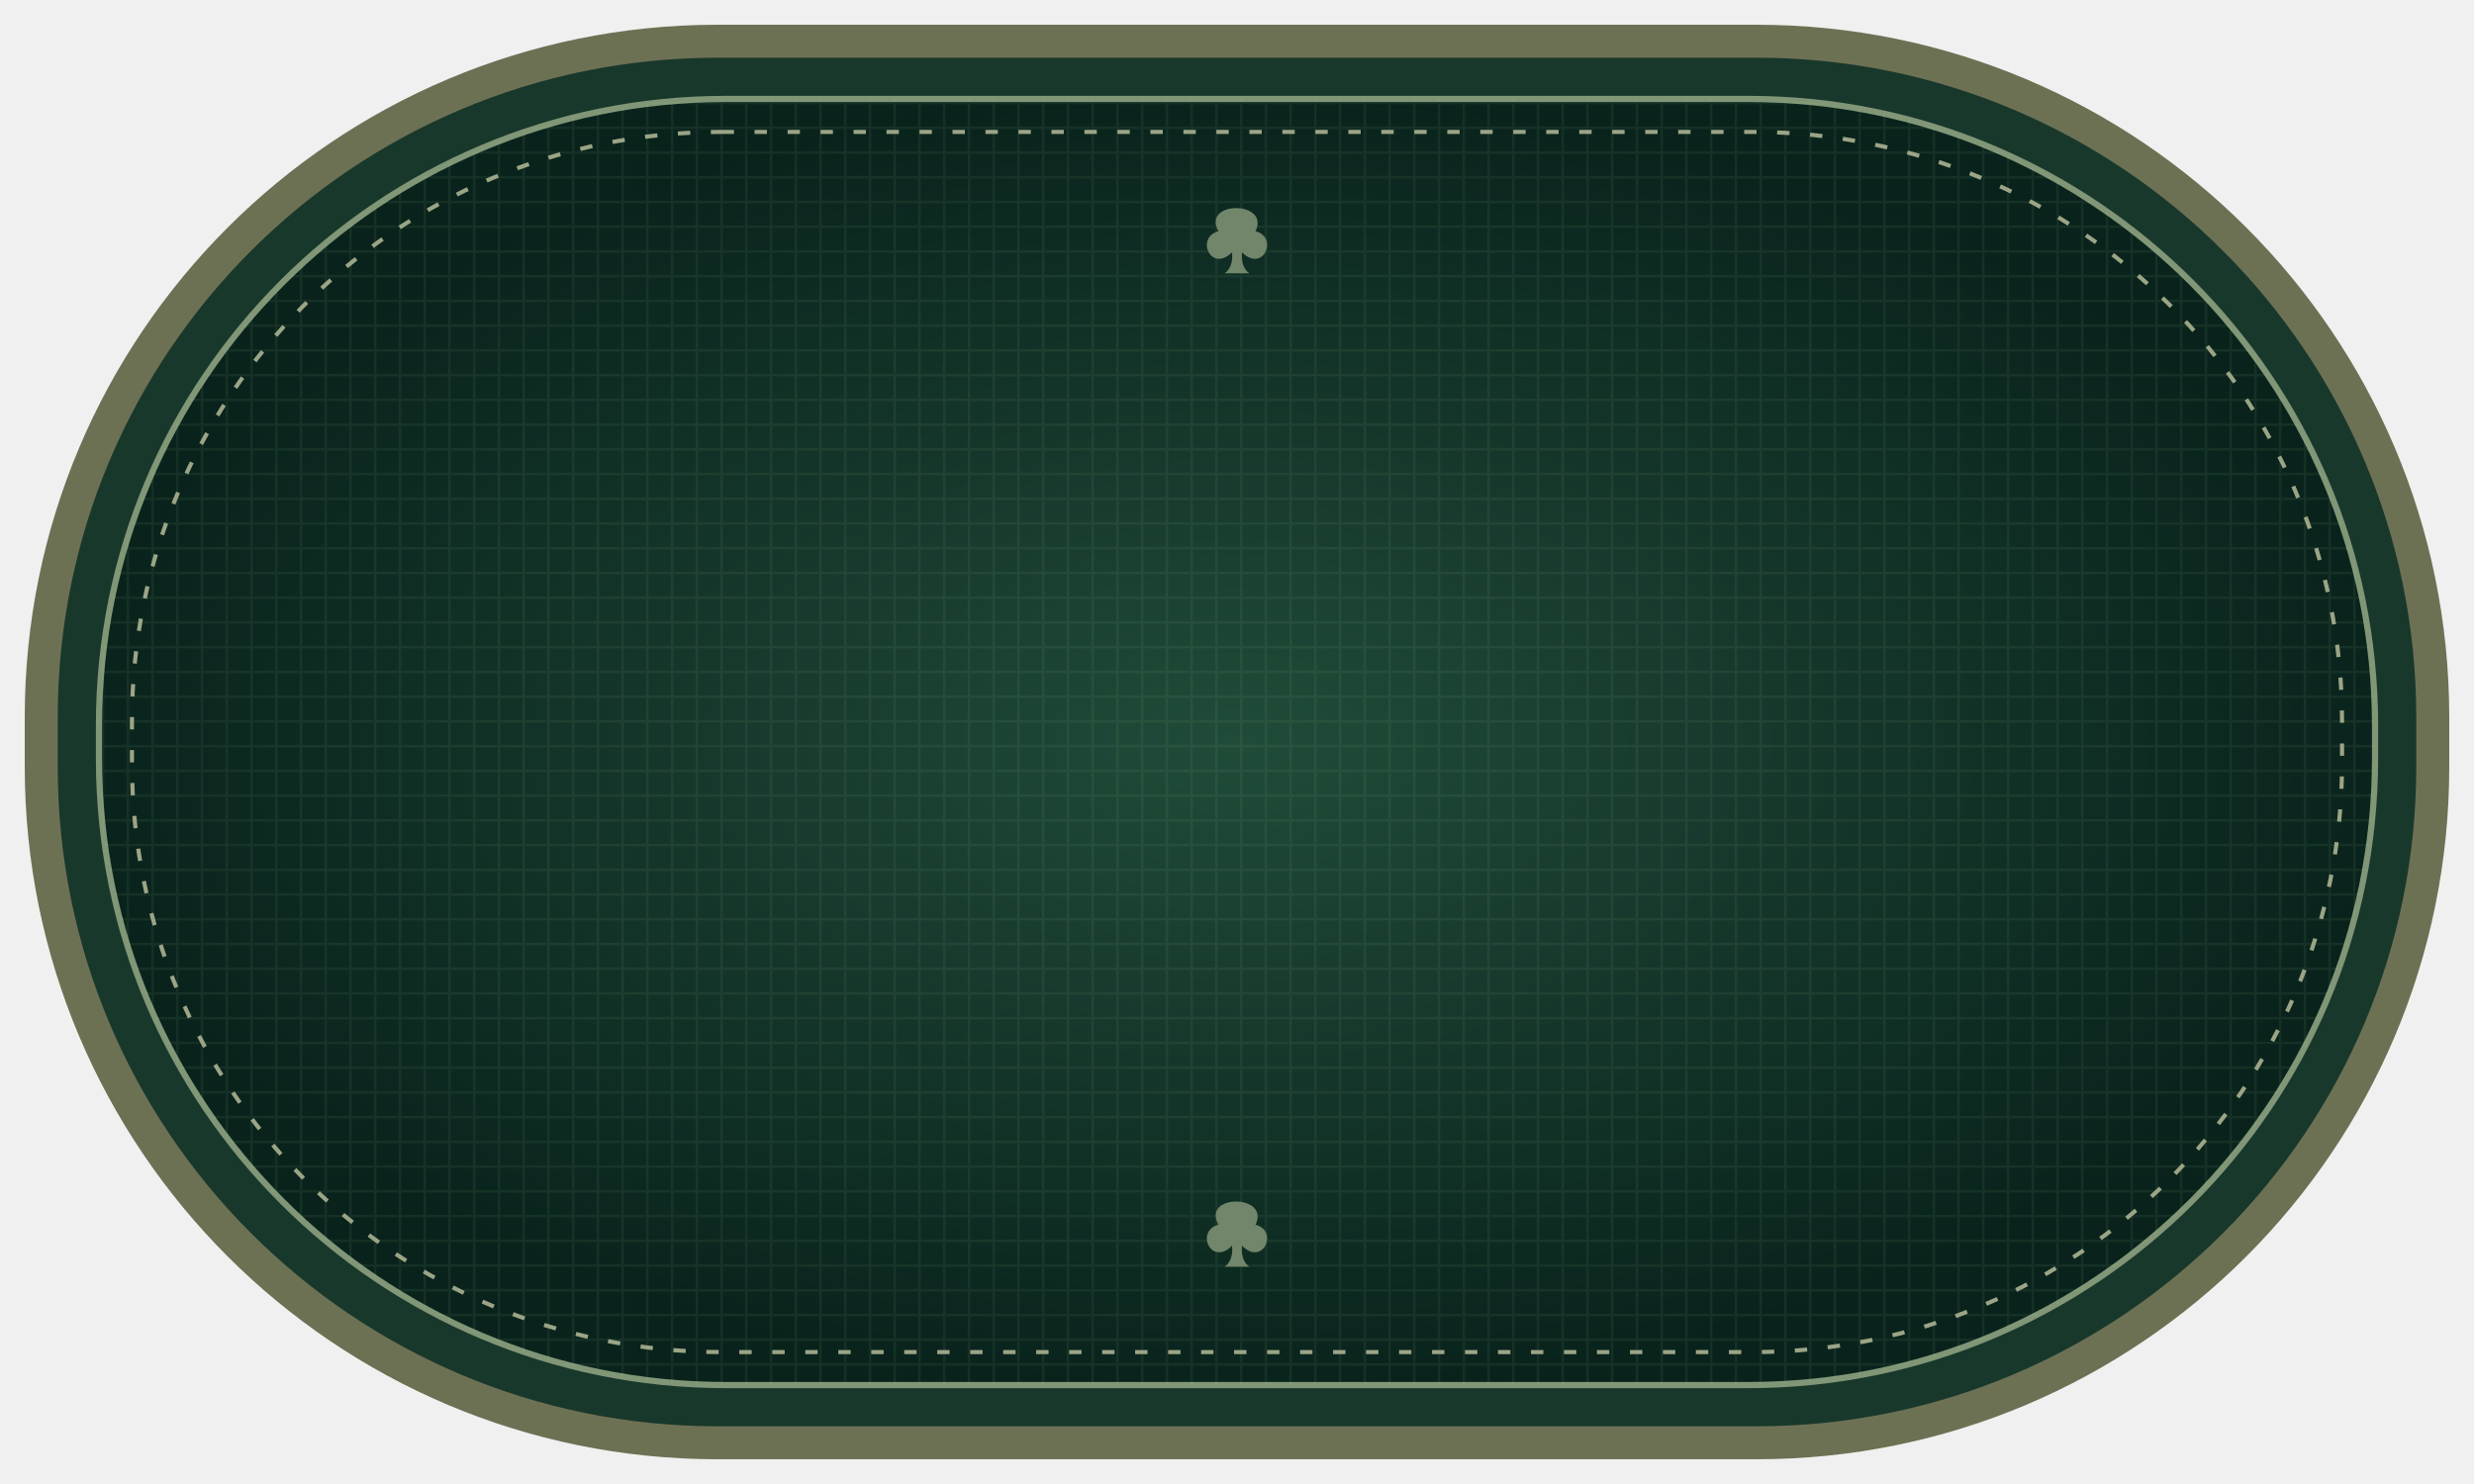
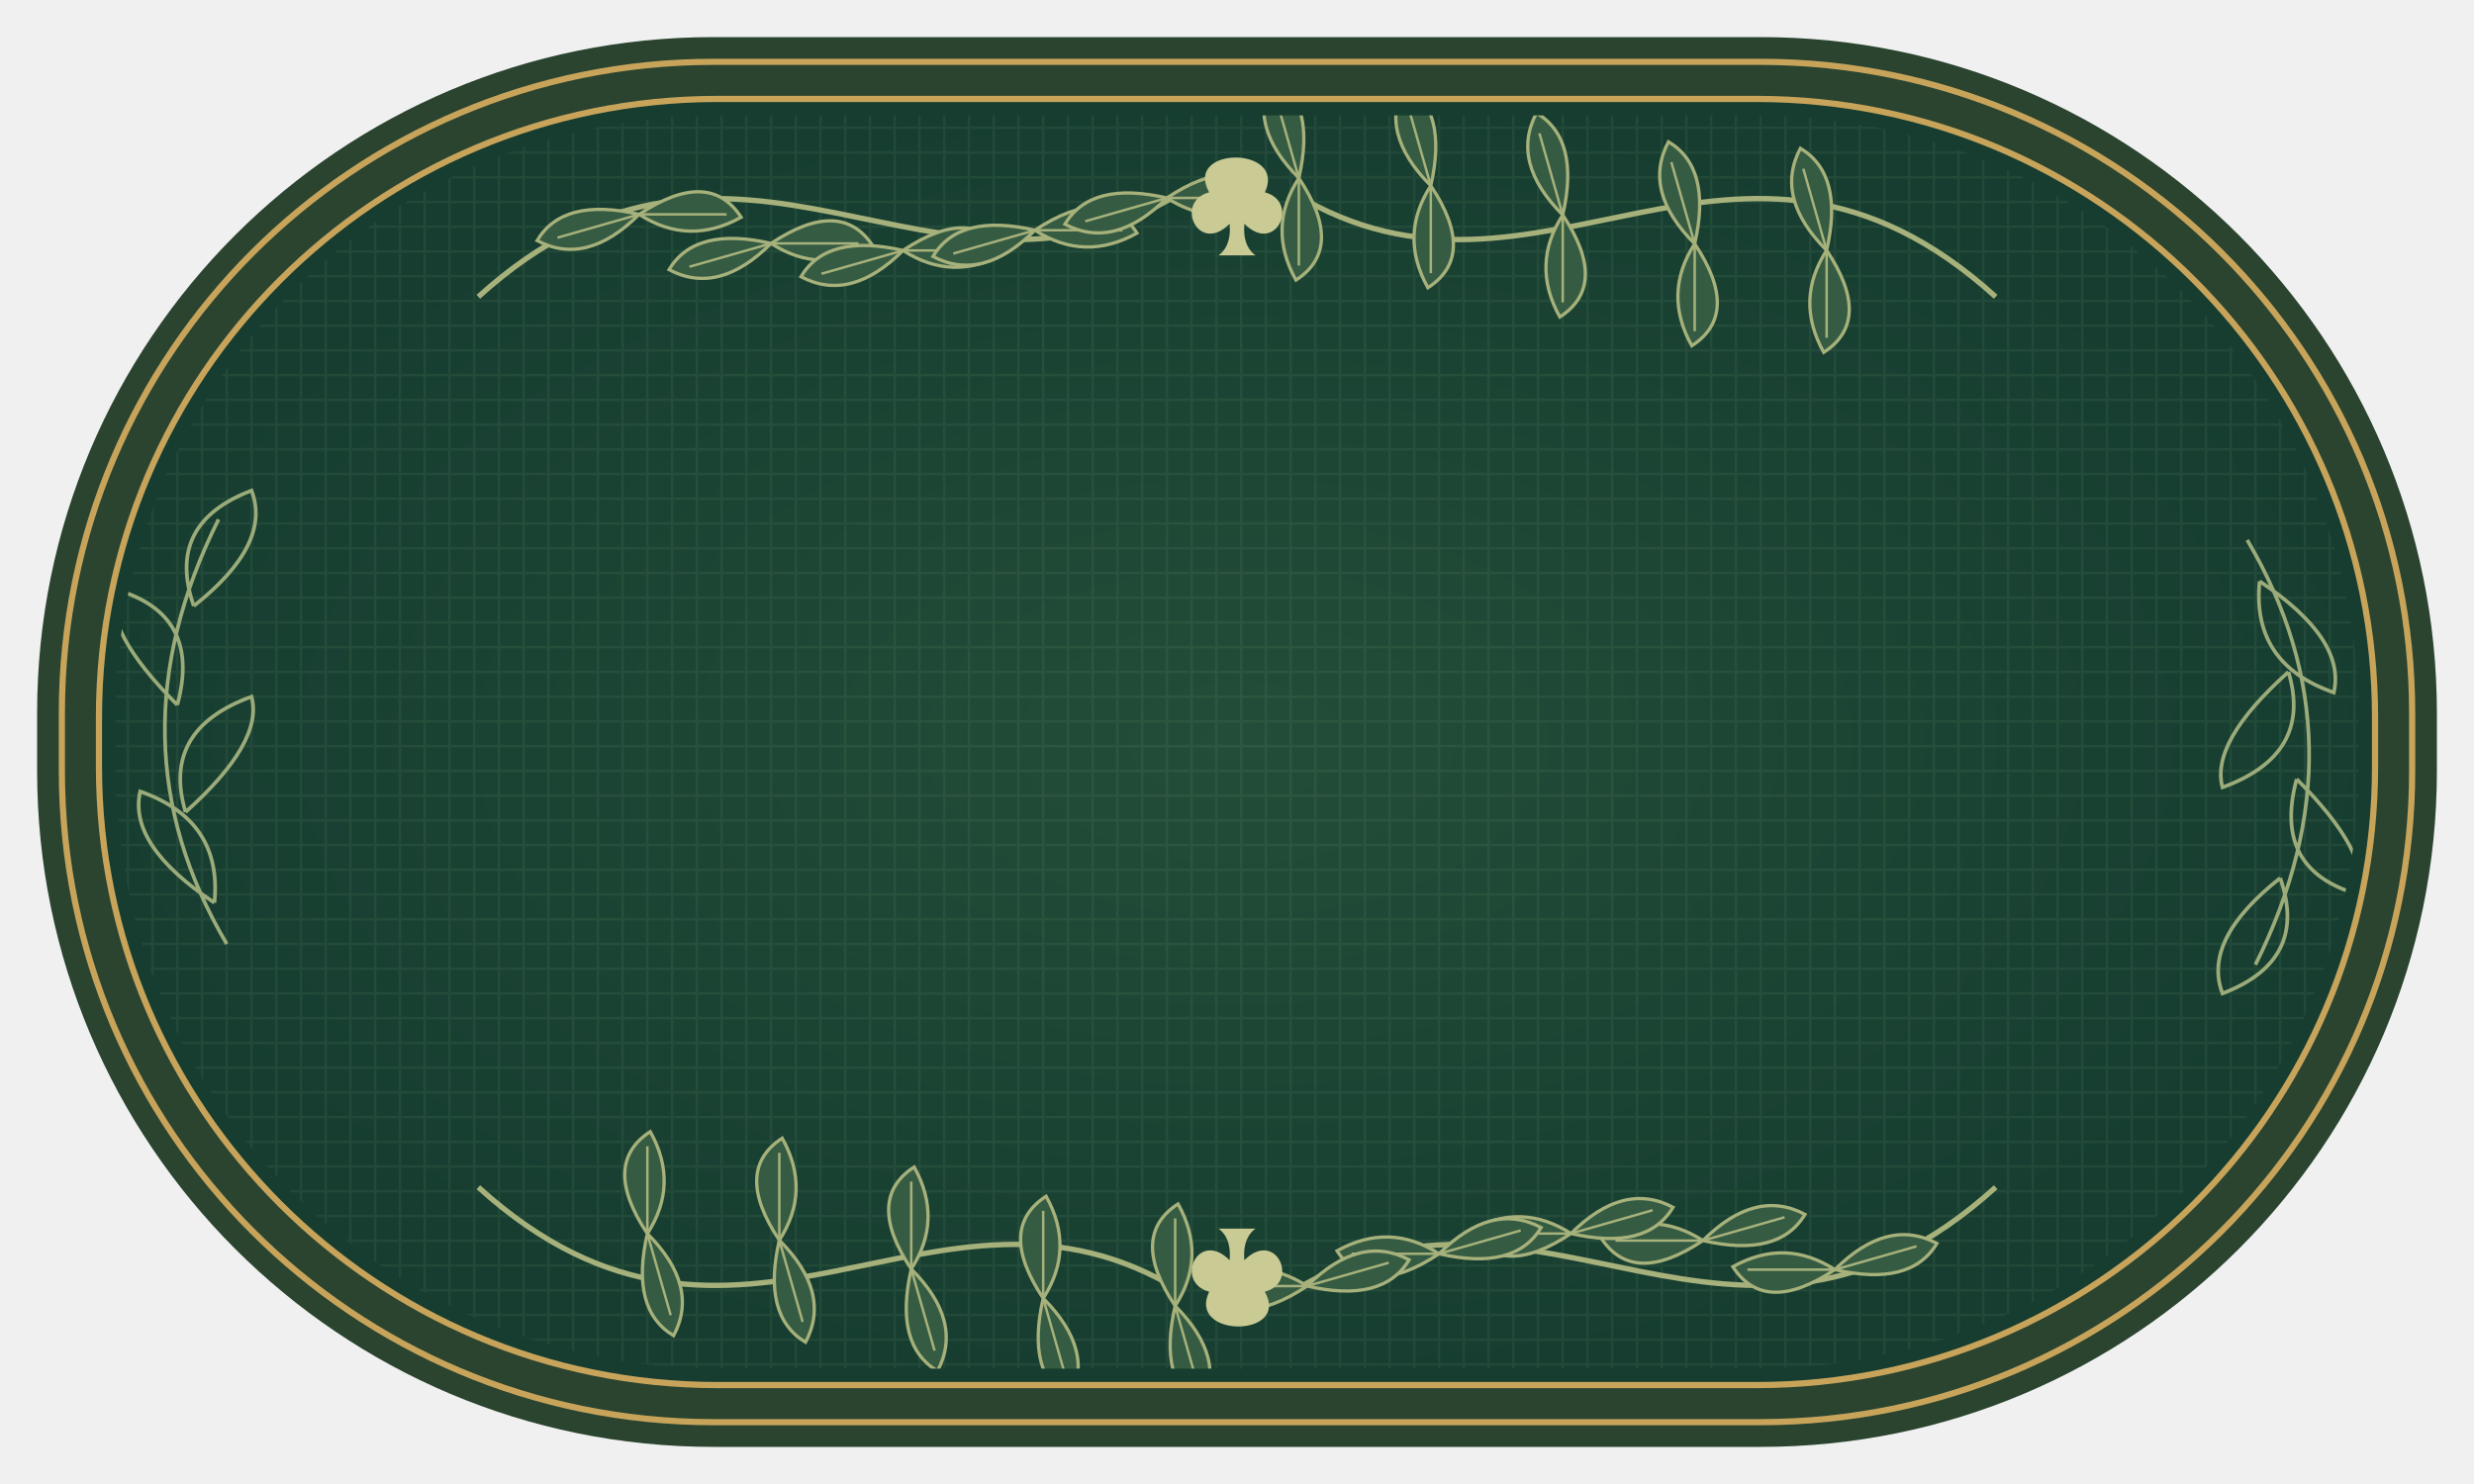
<svg xmlns="http://www.w3.org/2000/svg" viewBox="0 0 600 360" width="600" height="360" role="img" aria-labelledby="title">
  <defs>
    <linearGradient id="gold" x2=".8" y2="1">
      <stop stop-color="#eedca8" />
      <stop offset=".5" stop-color="#c7a25c" />
      <stop offset="1" stop-color="#a98242" />
    </linearGradient>
    <radialGradient id="felt">
      <stop stop-color="#204b39" />
      <stop offset="1" stop-color="#09231c" />
    </radialGradient>
    <pattern id="weave" width="6" height="6" patternUnits="userSpaceOnUse">
      <path d="M0 1H6M1 0V6" stroke="#c6d6aa" stroke-opacity=".07" stroke-width=".6" />
    </pattern>
    <pattern id="hatch" width="6" height="6" patternUnits="userSpaceOnUse" patternTransform="rotate(45)">
      <path d="M0 0V6" stroke="#c8a45b" stroke-opacity=".12" stroke-width="1" />
    </pattern>
  </defs>
-   <rect x="10" y="10" width="580" height="340" rx="164" fill="#19382c" stroke="#6d7154" stroke-width="8" />
-   <rect x="24" y="24" width="552" height="312" rx="152" fill="url(#felt)" stroke="#809676" stroke-width="1.5" />
-   <rect x="24" y="24" width="552" height="312" rx="152" fill="url(#weave)" />
-   <rect x="32" y="32" width="536" height="296" rx="143" fill="none" stroke="#9ba586" stroke-width="1" stroke-dasharray="3 5" />
-   <g transform="translate(300 57) scale(0.3)">
-     <path d="M-4 14C-21 31 -34 2 -15 -3C-29 -28 27 -28 15 -3C34 2 21 31 4 14C3 24 7 29 10 31H-10C-7 29 -3 24 -4 14Z" fill="#71866a" />
-   </g>
-   <g transform="translate(300 298) scale(0.3)">
-     <path d="M-4 14C-21 31 -34 2 -15 -3C-29 -28 27 -28 15 -3C34 2 21 31 4 14C3 24 7 29 10 31H-10C-7 29 -3 24 -4 14Z" fill="#71866a" />
+   <defs>
+     <radialGradient id="table-field">
+       <stop stop-color="#234d38" />
+       <stop offset="1" stop-color="#163d30" />
+     </radialGradient>
+     <clipPath id="table-clip">
+       <rect x="28" y="28" width="544" height="304" rx="146" />
+     </clipPath>
+     <mask id="table-perimeter">
+       <rect width="600" height="360" fill="white" />
+       <rect x="95" y="84" width="410" height="192" rx="91" fill="black" />
+     </mask>
+   </defs>
+   <rect x="9" y="9" width="582" height="342" rx="164" fill="#2a4430" />
+   <rect x="15" y="15" width="570" height="330" rx="158" fill="none" stroke="#c8a45b" stroke-width="1.5" />
+   <rect x="24" y="24" width="552" height="312" rx="150" fill="url(#table-field)" stroke="#c8a45b" stroke-width="1.5" />
+   <rect x="28" y="28" width="544" height="304" rx="146" fill="url(#weave)" />
+   <g clip-path="url(#table-clip)">
+     <path d="M116 72C179 15 227 83 286 47M314 47C373 83 421 15 484 72" fill="none" stroke="#a7b17b" stroke-width="1.3" />
+     <g transform="rotate(180 300 180)">
+       <path d="M116 72C179 15 227 83 286 47M314 47C373 83 421 15 484 72" fill="none" stroke="#a7b17b" stroke-width="1.3" />
+     </g>
+     <g transform="translate(155 52) rotate(-45)">
+       <path d="M0 0Q-10 -16 -22 -13Q-18 0 0 0M0 0Q3 14 17 18Q20 4 0 0" fill="#355c43" stroke="#a7b17b" stroke-width=".8" />
+       <path d="M0 0L-18 -10M0 0L15 15" stroke="#a7b17b" stroke-width=".6" />
+     </g>
+     <g transform="translate(187 59.05) rotate(-45)">
+       <path d="M0 0Q-10 -16 -22 -13Q-18 0 0 0M0 0Q3 14 17 18Q20 4 0 0" fill="#355c43" stroke="#a7b17b" stroke-width=".8" />
+       <path d="M0 0L-18 -10M0 0L15 15" stroke="#a7b17b" stroke-width=".6" />
+     </g>
+     <g transform="translate(219 60.76) rotate(-45)">
+       <path d="M0 0Q-10 -16 -22 -13Q-18 0 0 0M0 0Q3 14 17 18Q20 4 0 0" fill="#355c43" stroke="#a7b17b" stroke-width=".8" />
+       <path d="M0 0L-18 -10M0 0L15 15" stroke="#a7b17b" stroke-width=".6" />
+     </g>
+     <g transform="translate(251 55.85) rotate(-45)">
+       <path d="M0 0Q-10 -16 -22 -13Q-18 0 0 0M0 0Q3 14 17 18Q20 4 0 0" fill="#355c43" stroke="#a7b17b" stroke-width=".8" />
+       <path d="M0 0L-18 -10M0 0L15 15" stroke="#a7b17b" stroke-width=".6" />
+     </g>
+     <g transform="translate(283 48.02) rotate(-45)">
+       <path d="M0 0Q-10 -16 -22 -13Q-18 0 0 0M0 0Q3 14 17 18Q20 4 0 0" fill="#355c43" stroke="#a7b17b" stroke-width=".8" />
+       <path d="M0 0L-18 -10M0 0L15 15" stroke="#a7b17b" stroke-width=".6" />
+     </g>
+     <g transform="translate(315 43.2) rotate(45)">
+       <path d="M0 0Q-10 -16 -22 -13Q-18 0 0 0M0 0Q3 14 17 18Q20 4 0 0" fill="#355c43" stroke="#a7b17b" stroke-width=".8" />
+       <path d="M0 0L-18 -10M0 0L15 15" stroke="#a7b17b" stroke-width=".6" />
+     </g>
+     <g transform="translate(347 45.05) rotate(45)">
+       <path d="M0 0Q-10 -16 -22 -13Q-18 0 0 0M0 0Q3 14 17 18Q20 4 0 0" fill="#355c43" stroke="#a7b17b" stroke-width=".8" />
+       <path d="M0 0L-18 -10M0 0L15 15" stroke="#a7b17b" stroke-width=".6" />
+     </g>
+     <g transform="translate(379 52.15) rotate(45)">
+       <path d="M0 0Q-10 -16 -22 -13Q-18 0 0 0M0 0Q3 14 17 18Q20 4 0 0" fill="#355c43" stroke="#a7b17b" stroke-width=".8" />
+       <path d="M0 0L-18 -10M0 0L15 15" stroke="#a7b17b" stroke-width=".6" />
+     </g>
+     <g transform="translate(411 59.14) rotate(45)">
+       <path d="M0 0Q-10 -16 -22 -13Q-18 0 0 0M0 0Q3 14 17 18Q20 4 0 0" fill="#355c43" stroke="#a7b17b" stroke-width=".8" />
+       <path d="M0 0L-18 -10M0 0L15 15" stroke="#a7b17b" stroke-width=".6" />
+     </g>
+     <g transform="translate(443 60.73) rotate(45)">
+       <path d="M0 0Q-10 -16 -22 -13Q-18 0 0 0M0 0Q3 14 17 18Q20 4 0 0" fill="#355c43" stroke="#a7b17b" stroke-width=".8" />
+       <path d="M0 0L-18 -10M0 0L15 15" stroke="#a7b17b" stroke-width=".6" />
+     </g>
+     <g transform="rotate(180 300 180)">
+       <g transform="translate(155 52) rotate(-45)">
+         <path d="M0 0Q-10 -16 -22 -13Q-18 0 0 0M0 0Q3 14 17 18Q20 4 0 0" fill="#355c43" stroke="#a7b17b" stroke-width=".8" />
+         <path d="M0 0L-18 -10M0 0L15 15" stroke="#a7b17b" stroke-width=".6" />
+       </g>
+       <g transform="translate(187 59.05) rotate(-45)">
+         <path d="M0 0Q-10 -16 -22 -13Q-18 0 0 0M0 0Q3 14 17 18Q20 4 0 0" fill="#355c43" stroke="#a7b17b" stroke-width=".8" />
+         <path d="M0 0L-18 -10M0 0L15 15" stroke="#a7b17b" stroke-width=".6" />
+       </g>
+       <g transform="translate(219 60.76) rotate(-45)">
+         <path d="M0 0Q-10 -16 -22 -13Q-18 0 0 0M0 0Q3 14 17 18Q20 4 0 0" fill="#355c43" stroke="#a7b17b" stroke-width=".8" />
+         <path d="M0 0L-18 -10M0 0L15 15" stroke="#a7b17b" stroke-width=".6" />
+       </g>
+       <g transform="translate(251 55.85) rotate(-45)">
+         <path d="M0 0Q-10 -16 -22 -13Q-18 0 0 0M0 0Q3 14 17 18Q20 4 0 0" fill="#355c43" stroke="#a7b17b" stroke-width=".8" />
+         <path d="M0 0L-18 -10M0 0L15 15" stroke="#a7b17b" stroke-width=".6" />
+       </g>
+       <g transform="translate(283 48.02) rotate(-45)">
+         <path d="M0 0Q-10 -16 -22 -13Q-18 0 0 0M0 0Q3 14 17 18Q20 4 0 0" fill="#355c43" stroke="#a7b17b" stroke-width=".8" />
+         <path d="M0 0L-18 -10M0 0L15 15" stroke="#a7b17b" stroke-width=".6" />
+       </g>
+       <g transform="translate(315 43.2) rotate(45)">
+         <path d="M0 0Q-10 -16 -22 -13Q-18 0 0 0M0 0Q3 14 17 18Q20 4 0 0" fill="#355c43" stroke="#a7b17b" stroke-width=".8" />
+         <path d="M0 0L-18 -10M0 0L15 15" stroke="#a7b17b" stroke-width=".6" />
+       </g>
+       <g transform="translate(347 45.05) rotate(45)">
+         <path d="M0 0Q-10 -16 -22 -13Q-18 0 0 0M0 0Q3 14 17 18Q20 4 0 0" fill="#355c43" stroke="#a7b17b" stroke-width=".8" />
+         <path d="M0 0L-18 -10M0 0L15 15" stroke="#a7b17b" stroke-width=".6" />
+       </g>
+       <g transform="translate(379 52.15) rotate(45)">
+         <path d="M0 0Q-10 -16 -22 -13Q-18 0 0 0M0 0Q3 14 17 18Q20 4 0 0" fill="#355c43" stroke="#a7b17b" stroke-width=".8" />
+         <path d="M0 0L-18 -10M0 0L15 15" stroke="#a7b17b" stroke-width=".6" />
+       </g>
+       <g transform="translate(411 59.14) rotate(45)">
+         <path d="M0 0Q-10 -16 -22 -13Q-18 0 0 0M0 0Q3 14 17 18Q20 4 0 0" fill="#355c43" stroke="#a7b17b" stroke-width=".8" />
+         <path d="M0 0L-18 -10M0 0L15 15" stroke="#a7b17b" stroke-width=".6" />
+       </g>
+       <g transform="translate(443 60.73) rotate(45)">
+         <path d="M0 0Q-10 -16 -22 -13Q-18 0 0 0M0 0Q3 14 17 18Q20 4 0 0" fill="#355c43" stroke="#a7b17b" stroke-width=".8" />
+         <path d="M0 0L-18 -10M0 0L15 15" stroke="#a7b17b" stroke-width=".6" />
+       </g>
+     </g>
+     <g transform="translate(300 48) scale(0.45)">
+       <path d="M-4 14C-21 31 -34 2 -15 -3C-29 -28 27 -28 15 -3C34 2 21 31 4 14C3 24 7 29 10 31H-10C-7 29 -3 24 -4 14Z" fill="#c9ca94" />
+     </g>
+     <g transform="rotate(180 300 180)">
+       <g transform="translate(300 48) scale(0.45)">
+         <path d="M-4 14C-21 31 -34 2 -15 -3C-29 -28 27 -28 15 -3C34 2 21 31 4 14C3 24 7 29 10 31H-10C-7 29 -3 24 -4 14Z" fill="#c9ca94" />
+       </g>
+     </g>
+     <path d="M53 126Q26 180 55 229M47 147Q66 132 61 119Q40 127 47 147M43 171Q25 153 28 143Q49 149 43 171M45 197Q64 180 61 169Q39 177 45 197M52 219Q31 205 34 192Q54 199 52 219" stroke="#9cab7a" fill="none" stroke-width=".9" />
+     <g transform="rotate(180 300 180)">
+       <path d="M53 126Q26 180 55 229M47 147Q66 132 61 119Q40 127 47 147M43 171Q25 153 28 143Q49 149 43 171M45 197Q64 180 61 169Q39 177 45 197M52 219Q31 205 34 192Q54 199 52 219" stroke="#9cab7a" fill="none" stroke-width=".9" />
+     </g>
  </g>
</svg>
